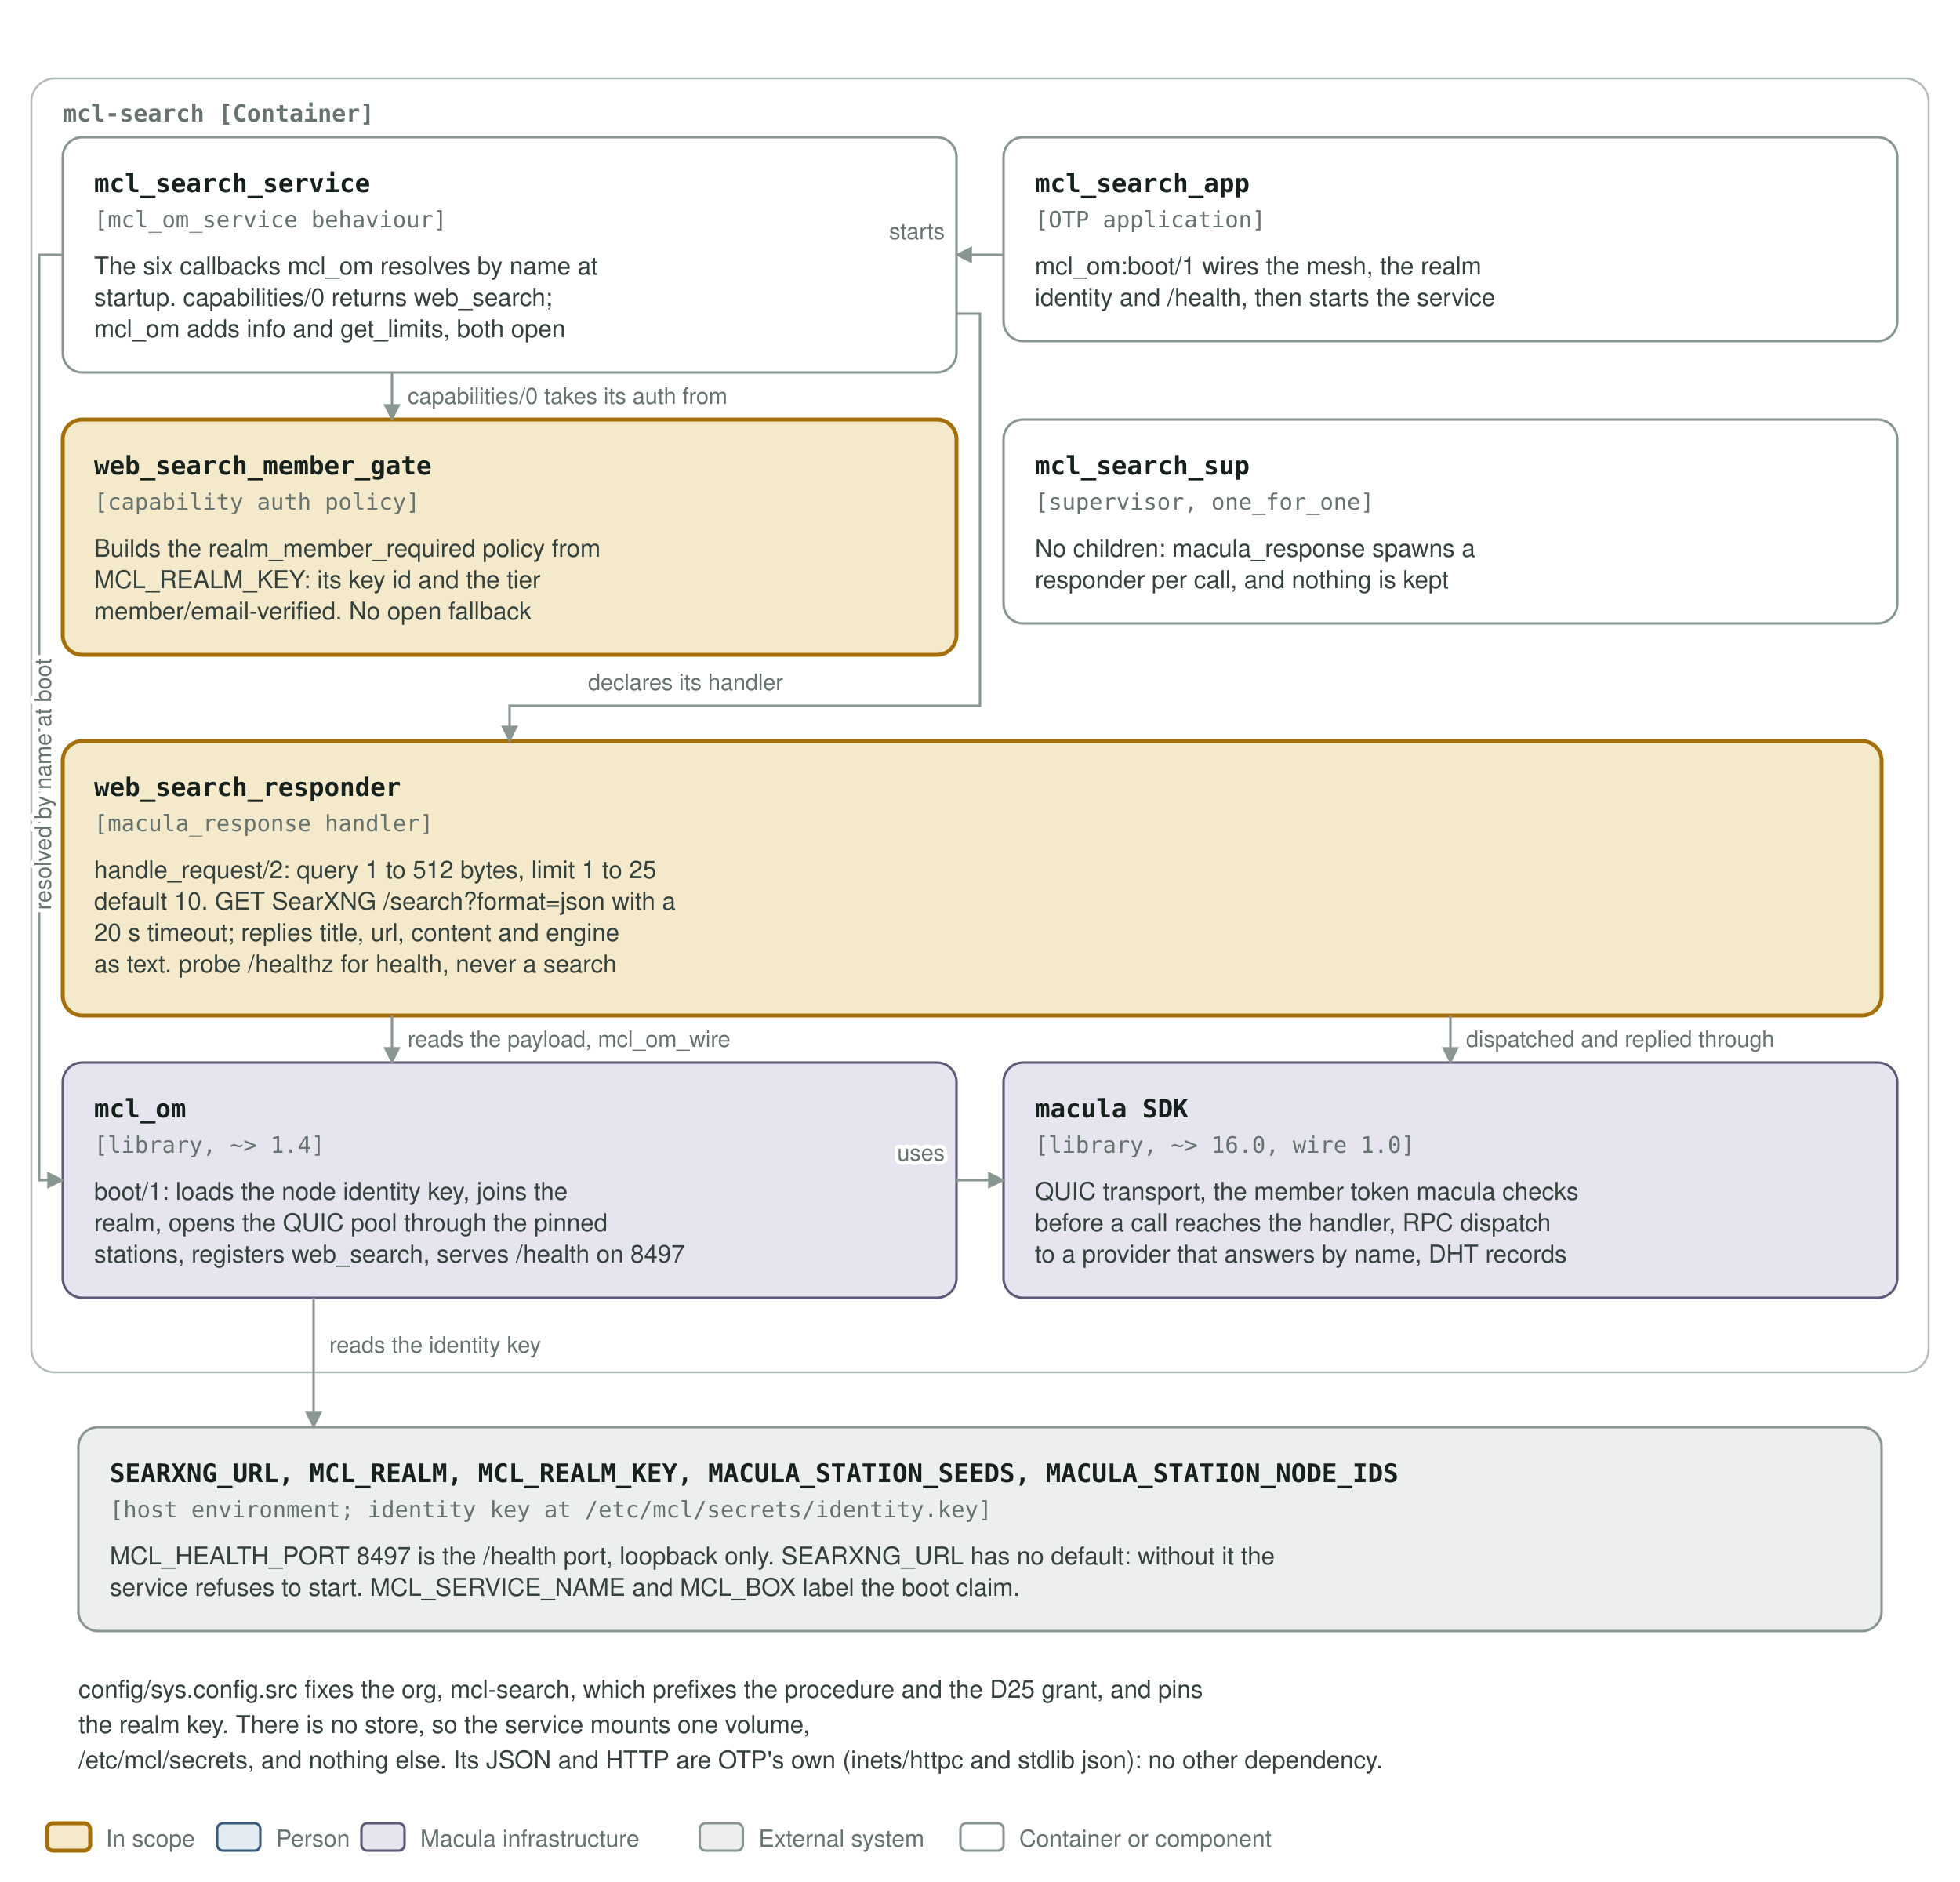
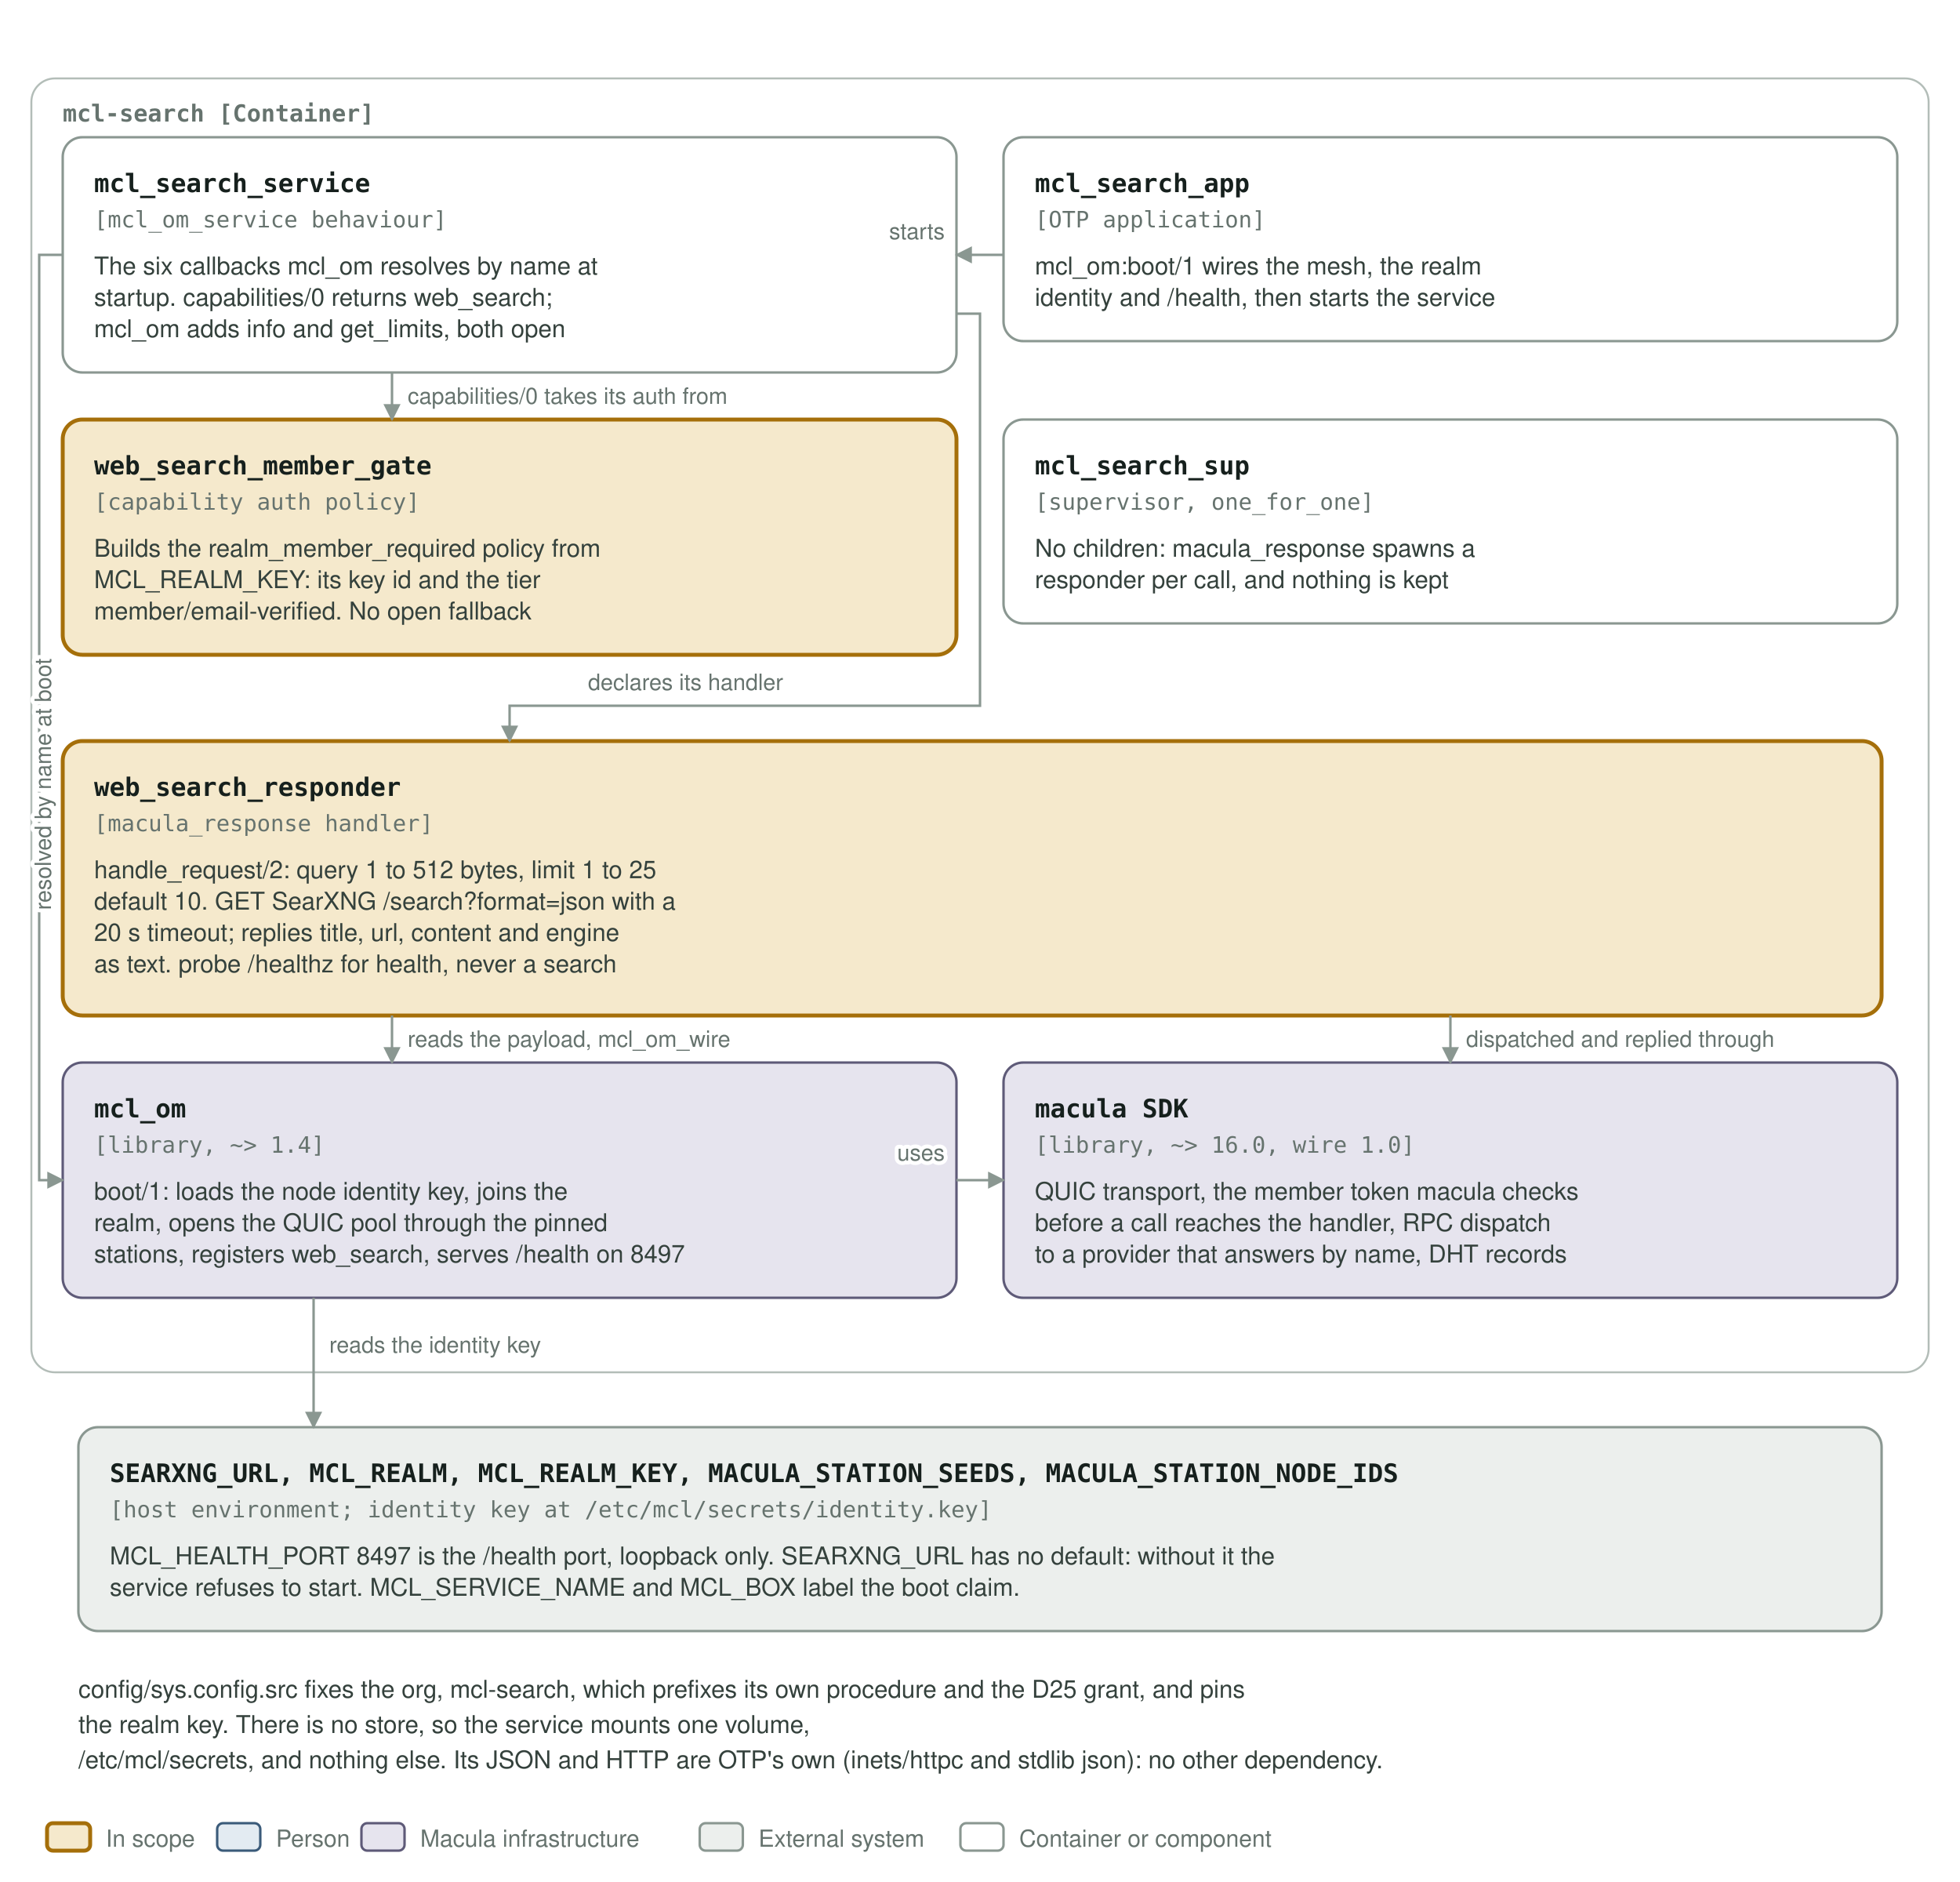
<svg xmlns="http://www.w3.org/2000/svg" viewBox="0 0 1000 960" role="img" aria-label="mcl-search components">
  <style>
.t-name { font-family: "Atkinson Hyperlegible", "Segoe UI", system-ui, -apple-system, Helvetica, Arial, sans-serif; font-size: 15px; font-weight: 700; }
.t-desc { font-family: "Atkinson Hyperlegible", "Segoe UI", system-ui, -apple-system, Helvetica, Arial, sans-serif; font-size: 12.5px; }
.t-rel { font-family: "Atkinson Hyperlegible", "Segoe UI", system-ui, -apple-system, Helvetica, Arial, sans-serif; font-size: 11.5px; paint-order: stroke; stroke-width: 4px; stroke-linejoin: round; }
.t-code { font-family: "JetBrains Mono", ui-monospace, Menlo, Consolas, monospace; font-size: 13px; font-weight: 600; }
.t-type { font-family: "JetBrains Mono", ui-monospace, Menlo, Consolas, monospace; font-size: 11.5px; }
.t-bound { font-family: "JetBrains Mono", ui-monospace, Menlo, Consolas, monospace; font-size: 12px; font-weight: 600; }
.t-leg { font-family: "Atkinson Hyperlegible", "Segoe UI", system-ui, -apple-system, Helvetica, Arial, sans-serif; font-size: 12px; }
.edge { fill: none; stroke-width: 1.25; }
.edge-later { fill: none; stroke-width: 1.25; stroke-dasharray: 5 4; }
.bg { fill: #FFFFFF; }
.b-sys { fill: #F5E9CC; stroke: #A56F0A; stroke-width: 2; }
.b-per { fill: #E3EBF2; stroke: #3B5B7A; stroke-width: 1.25; }
.b-mac { fill: #E6E4EE; stroke: #5E5A78; stroke-width: 1.25; }
.b-ext { fill: #ECEFED; stroke: #8A9791; stroke-width: 1.25; }
.b-cmp { fill: #FFFFFF; stroke: #8A9791; stroke-width: 1.25; }
.b-later { fill: none; stroke: #8A9791; stroke-width: 1.25; stroke-dasharray: 5 4; }
.bound { fill: none; stroke: #B3BDB8; stroke-width: 1; }
.head { fill: #3B5B7A; }
.t-name, .t-code { fill: #16201D; }
.t-type, .t-bound, .t-leg { fill: #66736E; }
.t-desc { fill: #34413C; }
.t-rel { fill: #66736E; stroke: #FFFFFF; }
.edge, .edge-later { stroke: #8A9791; }
.arrowhead { fill: #8A9791; }
@media (prefers-color-scheme: dark) {
.bg { fill: #171F1C; }
.b-sys { fill: #3A2E13; stroke: #E3AA3C; }
.b-per { fill: #1D2A36; stroke: #8EB4D8; }
.b-mac { fill: #26243A; stroke: #A9A4C8; }
.b-ext { fill: #1C2421; stroke: #7D8B85; }
.b-cmp { fill: #171F1C; stroke: #7D8B85; }
.b-later { stroke: #7D8B85; }
.bound { stroke: #4A5752; }
.head { fill: #8EB4D8; }
.t-name, .t-code { fill: #E6ECE9; }
.t-type, .t-bound, .t-leg { fill: #93A09A; }
.t-desc { fill: #C3CDC8; }
.t-rel { fill: #93A09A; stroke: #171F1C; }
.edge, .edge-later { stroke: #7D8B85; }
.arrowhead { fill: #7D8B85; }
}
</style>
  <defs>
    <marker id="a" viewBox="0 0 10 10" refX="9" refY="5" markerWidth="7" markerHeight="7" orient="auto-start-reverse">
      <path class="arrowhead" d="M0 0L10 5L0 10z" />
    </marker>
  </defs>
  <rect class="bg" x="0" y="0" width="1000" height="960" />
  <rect class="bound" x="16" y="40" width="968" height="660" rx="12" />
  <text class="t-bound" x="32" y="62">mcl-search [Container]</text>
  <rect class="b-cmp" x="32" y="70" width="456" height="120" rx="10" />
  <text class="t-code" x="48" y="98">mcl_search_service</text>
  <text class="t-type" x="48" y="116">[mcl_om_service behaviour]</text>
  <text class="t-desc" x="48" y="140">The six callbacks mcl_om resolves by name at</text>
  <text class="t-desc" x="48" y="156">startup. capabilities/0 returns web_search;</text>
  <text class="t-desc" x="48" y="172">mcl_om adds info and get_limits, both open</text>
  <rect class="b-cmp" x="512" y="70" width="456" height="104" rx="10" />
  <text class="t-code" x="528" y="98">mcl_search_app</text>
  <text class="t-type" x="528" y="116">[OTP application]</text>
  <text class="t-desc" x="528" y="140">mcl_om:boot/1 wires the mesh, the realm</text>
  <text class="t-desc" x="528" y="156">identity and /health, then starts the service</text>
  <rect class="b-sys" x="32" y="214" width="456" height="120" rx="10" />
  <text class="t-code" x="48" y="242">web_search_member_gate</text>
  <text class="t-type" x="48" y="260">[capability auth policy]</text>
  <text class="t-desc" x="48" y="284">Builds the realm_member_required policy from</text>
  <text class="t-desc" x="48" y="300">MCL_REALM_KEY: its key id and the tier</text>
  <text class="t-desc" x="48" y="316">member/email-verified. No open fallback</text>
  <rect class="b-cmp" x="512" y="214" width="456" height="104" rx="10" />
  <text class="t-code" x="528" y="242">mcl_search_sup</text>
  <text class="t-type" x="528" y="260">[supervisor, one_for_one]</text>
  <text class="t-desc" x="528" y="284">No children: macula_response spawns a</text>
  <text class="t-desc" x="528" y="300">responder per call, and nothing is kept</text>
  <rect class="b-sys" x="32" y="378" width="928" height="140" rx="10" />
  <text class="t-code" x="48" y="406">web_search_responder</text>
  <text class="t-type" x="48" y="424">[macula_response handler]</text>
  <text class="t-desc" x="48" y="448">handle_request/2: query 1 to 512 bytes, limit 1 to 25</text>
  <text class="t-desc" x="48" y="464">default 10. GET SearXNG /search?format=json with a</text>
  <text class="t-desc" x="48" y="480">20 s timeout; replies title, url, content and engine</text>
  <text class="t-desc" x="48" y="496">as text. probe /healthz for health, never a search</text>
  <rect class="b-mac" x="32" y="542" width="456" height="120" rx="10" />
  <text class="t-code" x="48" y="570">mcl_om</text>
  <text class="t-type" x="48" y="588">[library, ~&gt; 1.4]</text>
  <text class="t-desc" x="48" y="612">boot/1: loads the node identity key, joins the</text>
  <text class="t-desc" x="48" y="628">realm, opens the QUIC pool through the pinned</text>
  <text class="t-desc" x="48" y="644">stations, registers web_search, serves /health on 8497</text>
  <rect class="b-mac" x="512" y="542" width="456" height="120" rx="10" />
  <text class="t-code" x="528" y="570">macula SDK</text>
  <text class="t-type" x="528" y="588">[library, ~&gt; 16.0, wire 1.0]</text>
  <text class="t-desc" x="528" y="612">QUIC transport, the member token macula checks</text>
  <text class="t-desc" x="528" y="628">before a call reaches the handler, RPC dispatch</text>
  <text class="t-desc" x="528" y="644">to a provider that answers by name, DHT records</text>
  <rect class="b-ext" x="40" y="728" width="920" height="104" rx="10" />
  <text class="t-code" x="56" y="756">SEARXNG_URL, MCL_REALM, MCL_REALM_KEY, MACULA_STATION_SEEDS, MACULA_STATION_NODE_IDS</text>
  <text class="t-type" x="56" y="774">[host environment; identity key at /etc/mcl/secrets/identity.key]</text>
  <text class="t-desc" x="56" y="798">MCL_HEALTH_PORT 8497 is the /health port, loopback only. SEARXNG_URL has no default: without it the</text>
  <text class="t-desc" x="56" y="814">service refuses to start. MCL_SERVICE_NAME and MCL_BOX label the boot claim.</text>
  <path class="edge" d="M512 130H488" marker-end="url(#a)" />
  <text class="t-rel" x="482" y="122" text-anchor="end">starts</text>
  <path class="edge" d="M200 190V214" marker-end="url(#a)" />
  <text class="t-rel" x="208" y="206">capabilities/0 takes its auth from</text>
  <path class="edge" d="M488 160H500V360H260V378" marker-end="url(#a)" />
  <text class="t-rel" x="300" y="352">declares its handler</text>
  <path class="edge" d="M200 518V542" marker-end="url(#a)" />
  <text class="t-rel" x="208" y="534">reads the payload, mcl_om_wire</text>
  <path class="edge" d="M740 518V542" marker-end="url(#a)" />
  <text class="t-rel" x="748" y="534">dispatched and replied through</text>
  <path class="edge" d="M488 602H512" marker-end="url(#a)" />
  <text class="t-rel" x="482" y="592" text-anchor="end">uses</text>
  <path class="edge" d="M32 130H20V602H32" marker-end="url(#a)" />
  <text class="t-rel" x="26" y="400" text-anchor="middle" transform="rotate(-90 26 400)">resolved by name at boot</text>
  <path class="edge" d="M160 662V728" marker-end="url(#a)" />
  <text class="t-rel" x="168" y="690">reads the identity key</text>
-   <text class="t-desc" x="40" y="866">config/sys.config.src fixes the org, mcl-search, which prefixes the procedure and the D25 grant, and pins</text>
+   <text class="t-desc" x="40" y="866">config/sys.config.src fixes the org, mcl-search, which prefixes its own procedure and the D25 grant, and pins</text>
  <text class="t-desc" x="40" y="884">the realm key. There is no store, so the service mounts one volume,</text>
  <text class="t-desc" x="40" y="902">/etc/mcl/secrets, and nothing else. Its JSON and HTTP are OTP's own (inets/httpc and stdlib json): no other dependency.</text>
  <rect class="b-sys" x="24" y="930" width="22" height="14" rx="3" />
  <text class="t-leg" x="54" y="942">In scope</text>
  <rect class="b-per" x="110.8" y="930" width="22" height="14" rx="3" />
  <text class="t-leg" x="140.8" y="942">Person</text>
  <rect class="b-mac" x="184.4" y="930" width="22" height="14" rx="3" />
  <text class="t-leg" x="214.4" y="942">Macula infrastructure</text>
  <rect class="b-ext" x="357.0" y="930" width="22" height="14" rx="3" />
  <text class="t-leg" x="387.0" y="942">External system</text>
  <rect class="b-cmp" x="490.0" y="930" width="22" height="14" rx="3" />
  <text class="t-leg" x="520.0" y="942">Container or component</text>
</svg>
